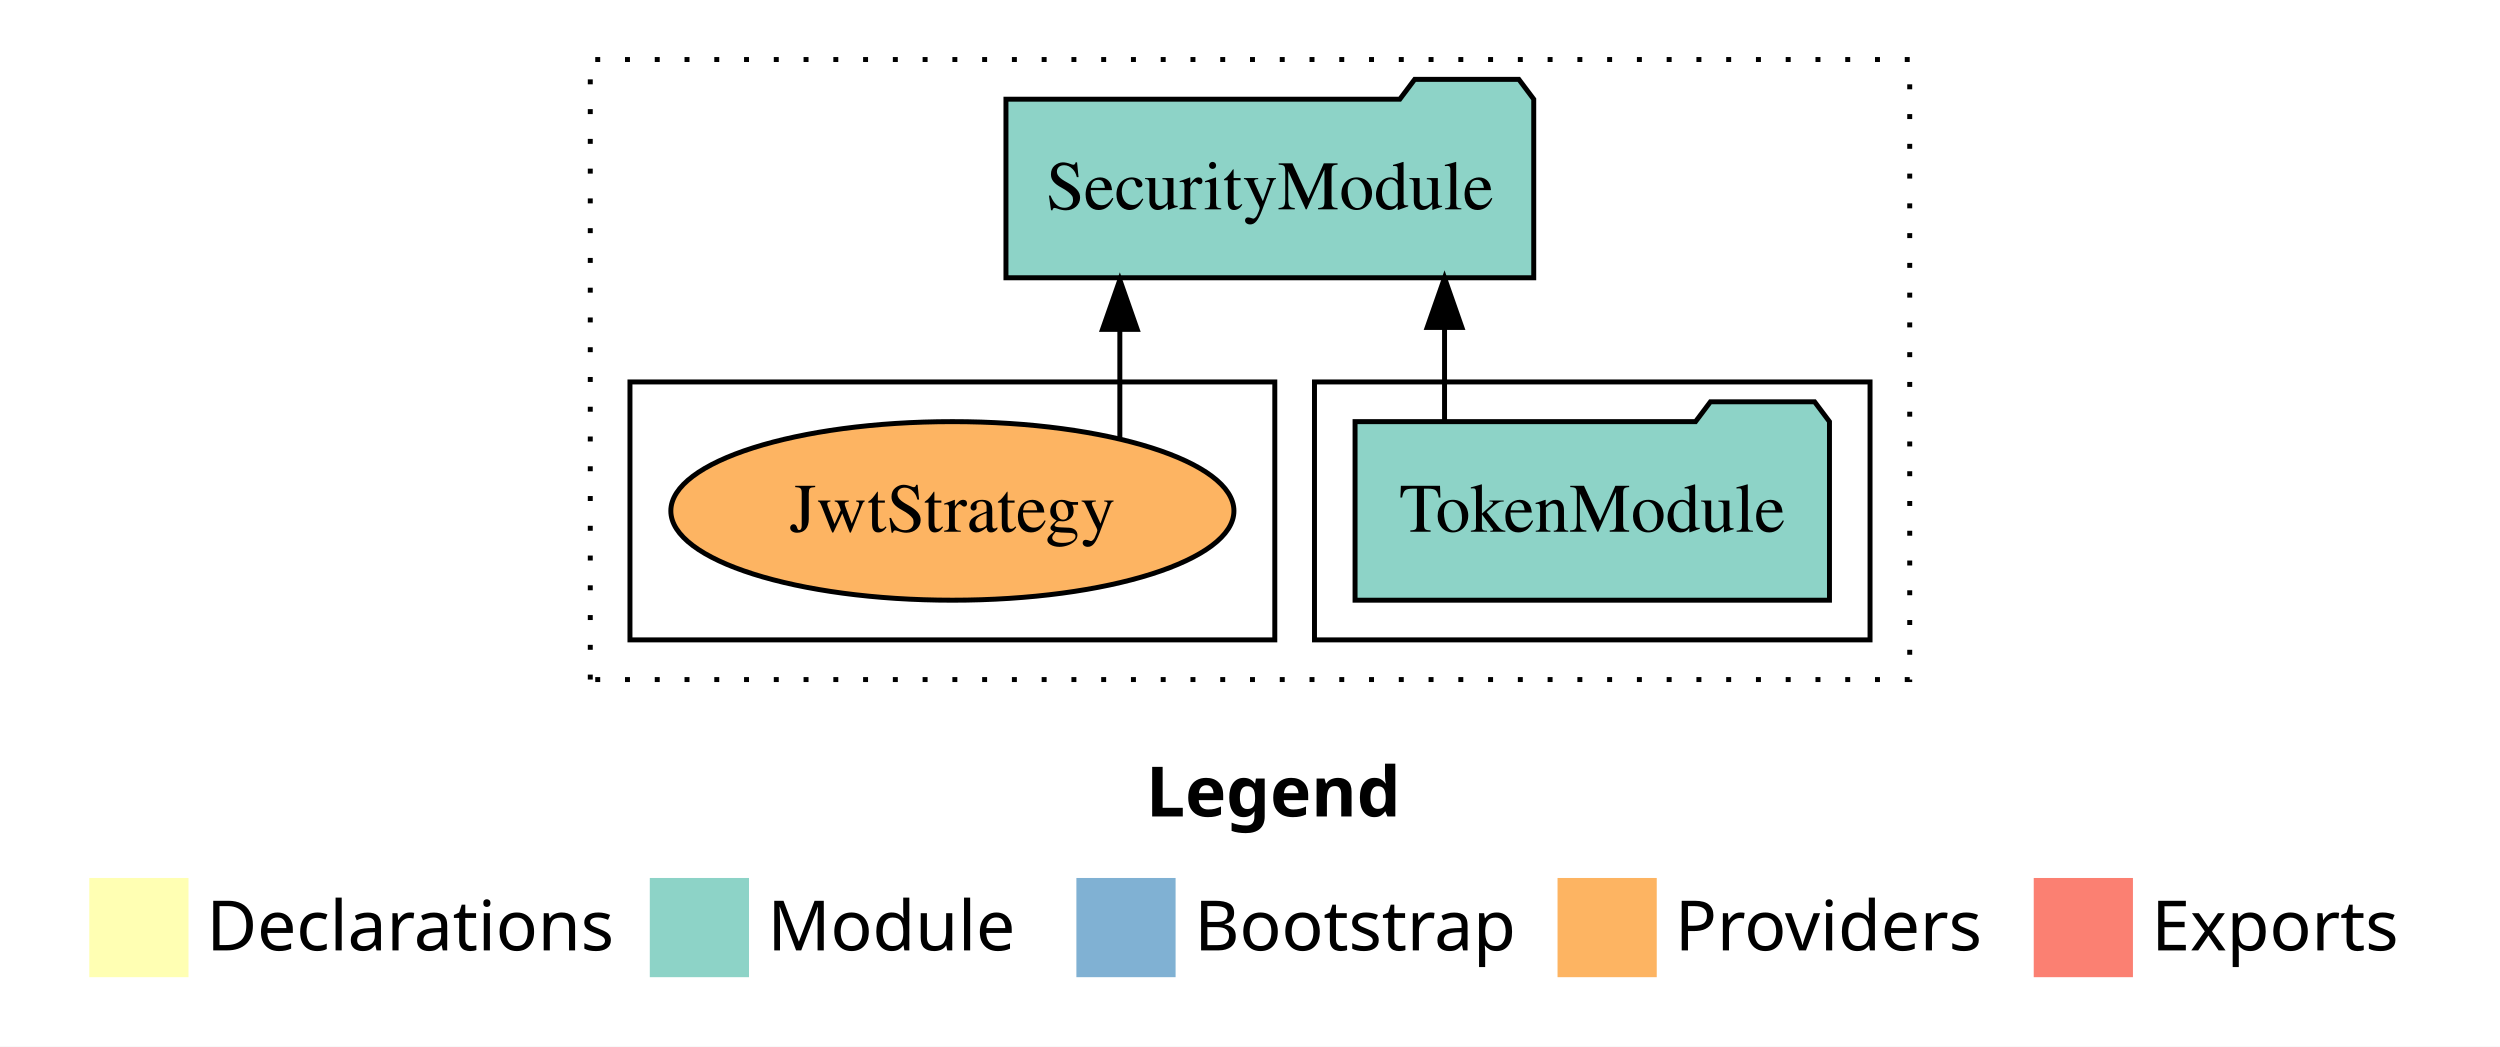
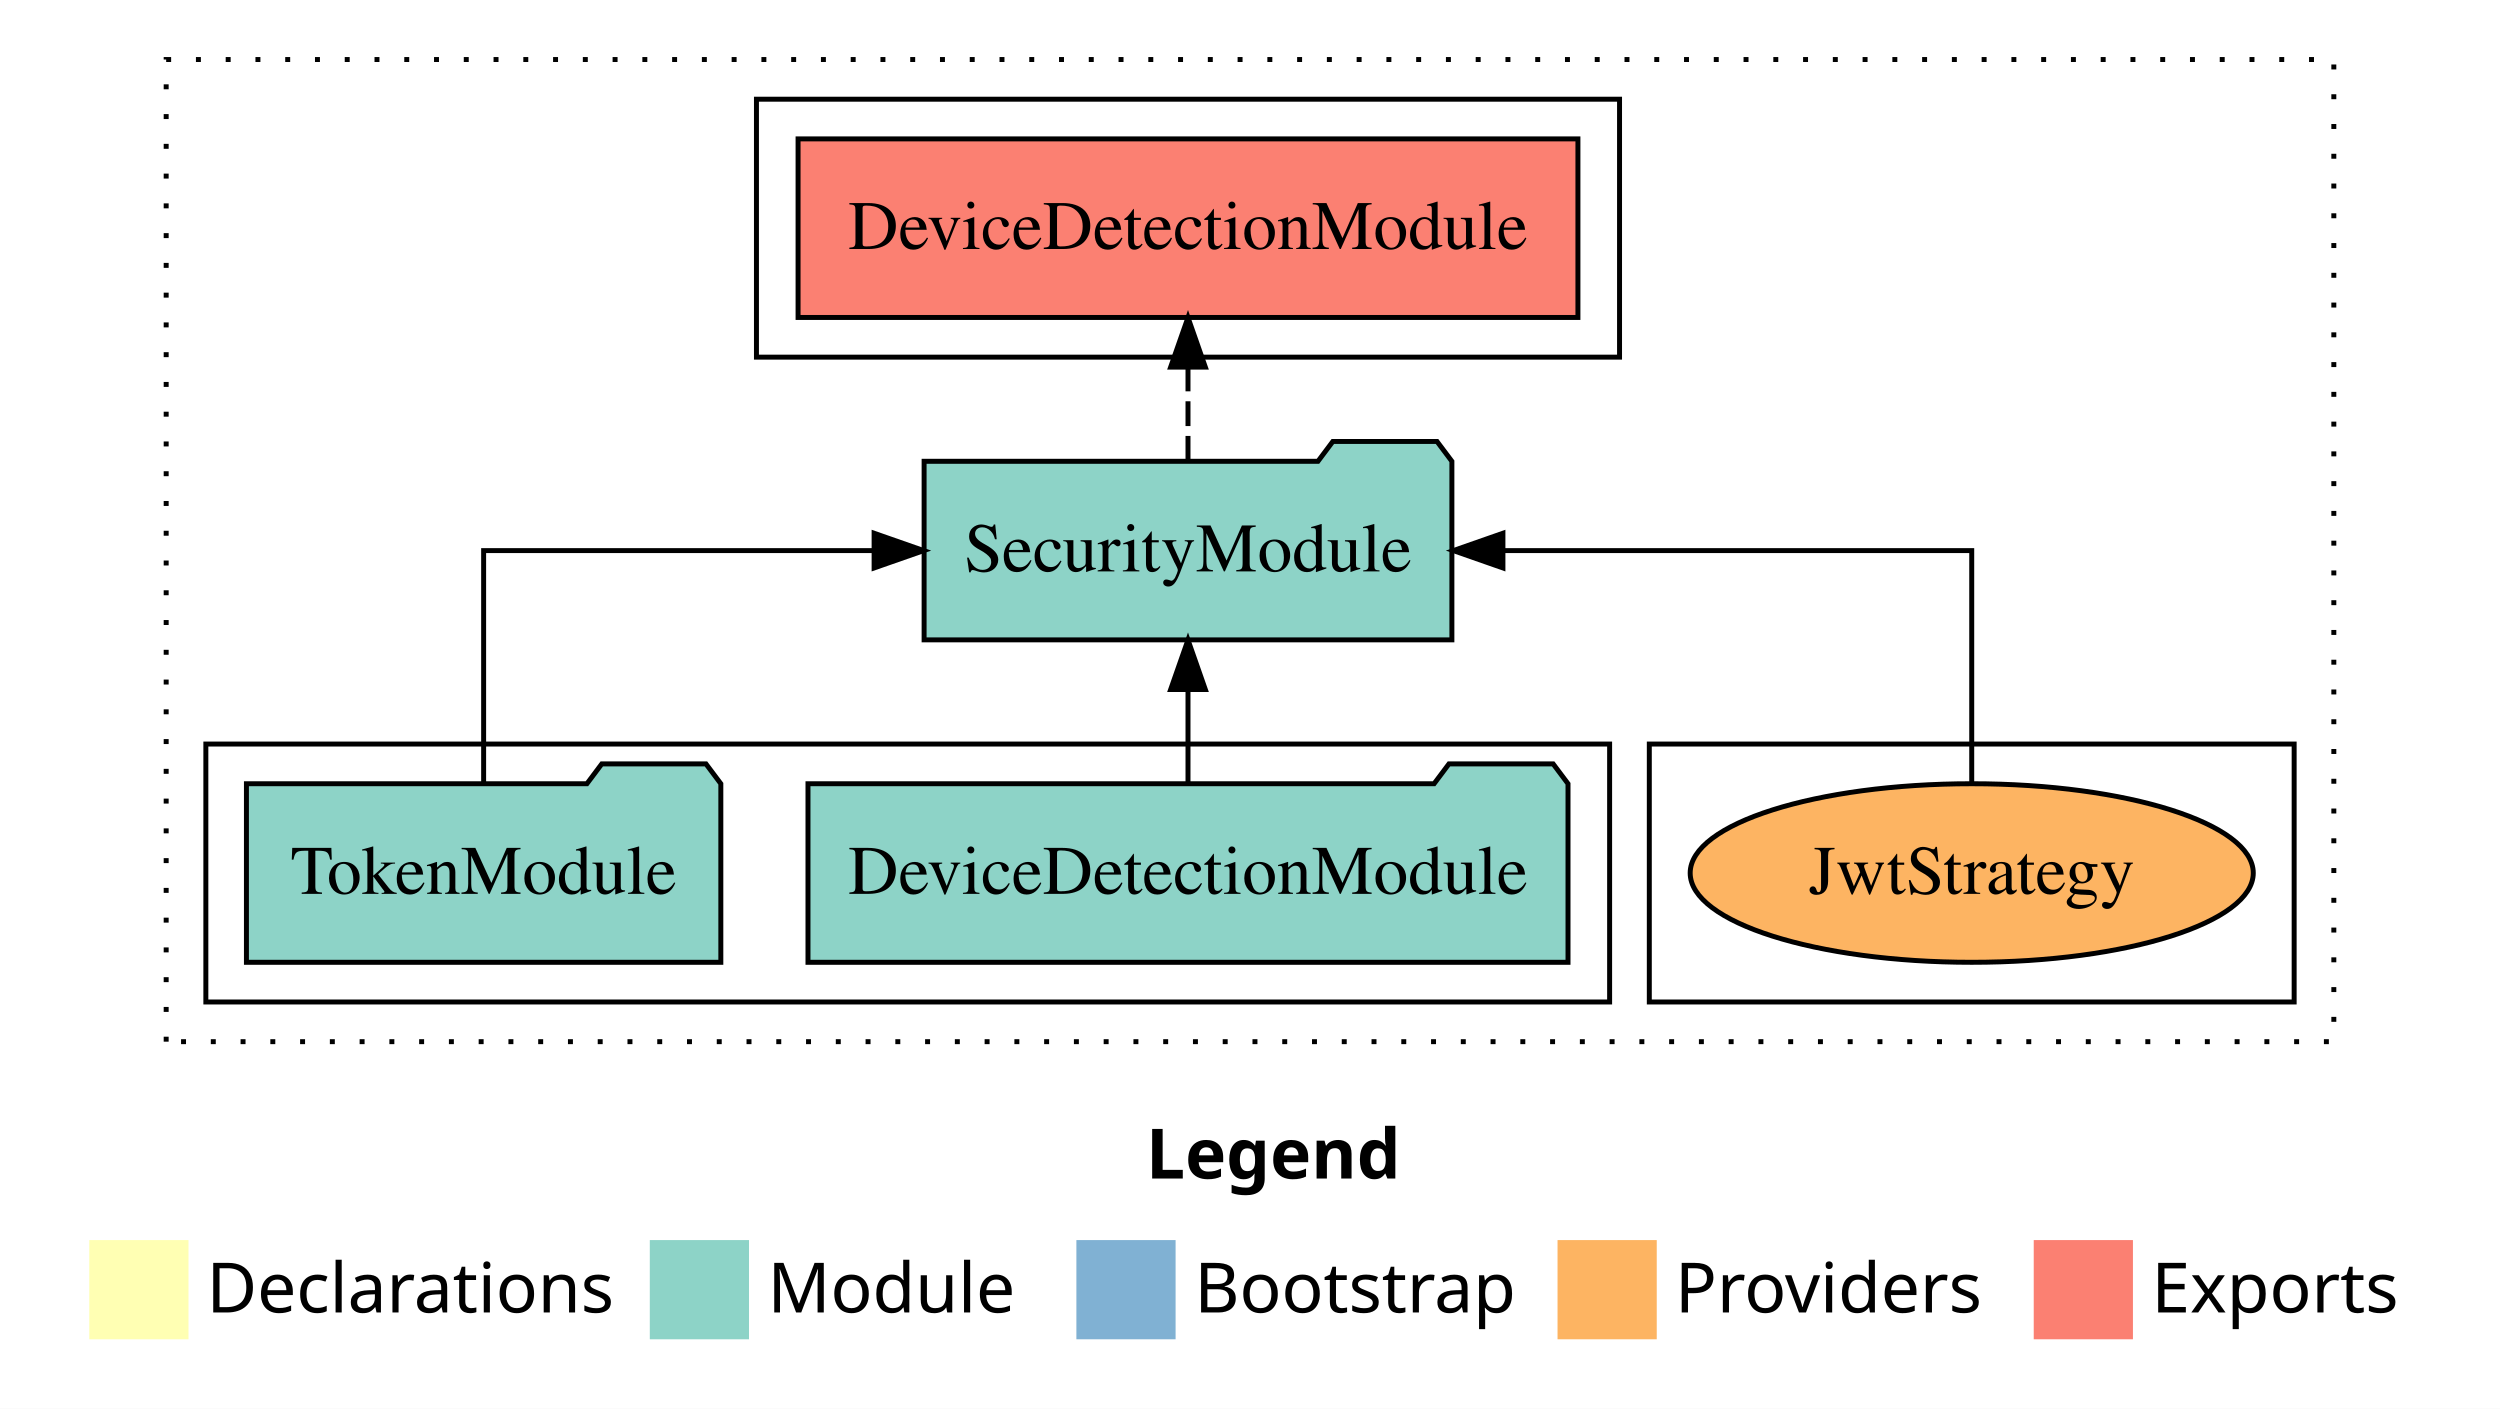
- <svg xmlns="http://www.w3.org/2000/svg" width="504pt" height="211pt" viewBox="0.00 0.00 504.00 211.00">
-   <g id="graph0" class="graph" transform="scale(1 1) rotate(0) translate(4 207)">
-     <polygon fill="white" stroke="transparent" points="-4,4 -4,-207 500,-207 500,4 -4,4" />
+ <svg xmlns="http://www.w3.org/2000/svg" width="504pt" height="284pt" viewBox="0.00 0.00 504.00 284.00">
+   <g id="graph0" class="graph" transform="scale(1 1) rotate(0) translate(4 280)">
+     <polygon fill="white" stroke="transparent" points="-4,4 -4,-280 500,-280 500,4 -4,4" />
    <text text-anchor="start" x="227.01" y="-42.4" font-family="Times-12" font-weight="bold" font-size="14.00">Legend</text>
    <polygon fill="#ffffb3" stroke="transparent" points="14,-10 14,-30 34,-30 34,-10 14,-10" />
    <text text-anchor="start" x="37.63" y="-15.4" font-family="Times-12" font-size="14.00">  Declarations</text>
    <polygon fill="#8dd3c7" stroke="transparent" points="127,-10 127,-30 147,-30 147,-10 127,-10" />
    <text text-anchor="start" x="150.73" y="-15.4" font-family="Times-12" font-size="14.00">  Module</text>
    <polygon fill="#80b1d3" stroke="transparent" points="213,-10 213,-30 233,-30 233,-10 213,-10" />
    <text text-anchor="start" x="236.78" y="-15.4" font-family="Times-12" font-size="14.00">  Bootstrap</text>
    <polygon fill="#fdb462" stroke="transparent" points="310,-10 310,-30 330,-30 330,-10 310,-10" />
    <text text-anchor="start" x="333.67" y="-15.4" font-family="Times-12" font-size="14.00">  Providers</text>
    <polygon fill="#fb8072" stroke="transparent" points="406,-10 406,-30 426,-30 426,-10 406,-10" />
    <text text-anchor="start" x="429.73" y="-15.4" font-family="Times-12" font-size="14.00">  Exports</text>
    <g id="clust1" class="cluster">
-       <polygon fill="none" stroke="black" stroke-dasharray="1,5" points="115,-70 115,-195 381,-195 381,-70 115,-70" />
+       <polygon fill="none" stroke="black" stroke-dasharray="1,5" points="29.5,-70 29.5,-268 466.5,-268 466.5,-70 29.5,-70" />
+     </g>
+     <g id="clust4" class="cluster">
+       <polygon fill="none" stroke="black" points="148.5,-208 148.5,-260 322.5,-260 322.5,-208 148.5,-208" />
+     </g>
+     <g id="clust6" class="cluster">
+       <polygon fill="none" stroke="black" points="328.5,-78 328.5,-130 458.5,-130 458.5,-78 328.5,-78" />
    </g>
    <g id="clust3" class="cluster">
-       <polygon fill="none" stroke="black" points="261,-78 261,-130 373,-130 373,-78 261,-78" />
-     </g>
-     <g id="clust6" class="cluster">
-       <polygon fill="none" stroke="black" points="123,-78 123,-130 253,-130 253,-78 123,-78" />
+       <polygon fill="none" stroke="black" points="37.5,-78 37.5,-130 320.5,-130 320.5,-78 37.5,-78" />
    </g>
    <g id="node1" class="node">
-       <polygon fill="#8dd3c7" stroke="black" points="364.82,-122 361.82,-126 340.82,-126 337.82,-122 269.18,-122 269.18,-86 364.82,-86 364.82,-122" />
-       <text text-anchor="middle" x="317" y="-99.8" font-family="Times,serif" font-size="14.00">TokenModule</text>
+       <polygon fill="#8dd3c7" stroke="black" points="312.11,-122 309.11,-126 288.11,-126 285.11,-122 158.89,-122 158.89,-86 312.11,-86 312.11,-122" />
+       <text text-anchor="middle" x="235.5" y="-99.8" font-family="Times,serif" font-size="14.00">DeviceDetectionModule</text>
+     </g>
+     <g id="node3" class="node">
+       <polygon fill="#8dd3c7" stroke="black" points="288.7,-187 285.7,-191 264.7,-191 261.7,-187 182.3,-187 182.3,-151 288.7,-151 288.7,-187" />
+       <text text-anchor="middle" x="235.5" y="-164.8" font-family="Times,serif" font-size="14.00">SecurityModule</text>
+     </g>
+     <g id="edge1" class="edge">
+       <path fill="none" stroke="black" d="M235.5,-122.11C235.5,-122.11 235.5,-140.99 235.5,-140.99" />
+       <polygon fill="black" stroke="black" points="232,-140.99 235.5,-150.99 239,-140.99 232,-140.99" />
    </g>
    <g id="node2" class="node">
-       <polygon fill="#8dd3c7" stroke="black" points="305.2,-187 302.2,-191 281.2,-191 278.2,-187 198.8,-187 198.8,-151 305.2,-151 305.2,-187" />
-       <text text-anchor="middle" x="252" y="-164.8" font-family="Times,serif" font-size="14.00">SecurityModule</text>
-     </g>
-     <g id="edge1" class="edge">
-       <path fill="none" stroke="black" d="M287.22,-122.11C287.22,-122.11 287.22,-140.99 287.22,-140.99" />
-       <polygon fill="black" stroke="black" points="283.72,-140.99 287.22,-150.99 290.72,-140.99 283.72,-140.99" />
-     </g>
-     <g id="node3" class="node">
-       <ellipse fill="#fdb462" stroke="black" cx="188" cy="-104" rx="56.76" ry="18" />
-       <text text-anchor="middle" x="188" y="-99.8" font-family="Times,serif" font-size="14.00">JwtStrategy</text>
+       <polygon fill="#8dd3c7" stroke="black" points="141.32,-122 138.32,-126 117.32,-126 114.32,-122 45.68,-122 45.68,-86 141.32,-86 141.32,-122" />
+       <text text-anchor="middle" x="93.5" y="-99.8" font-family="Times,serif" font-size="14.00">TokenModule</text>
    </g>
    <g id="edge2" class="edge">
-       <path fill="none" stroke="black" d="M221.76,-118.75C221.76,-118.75 221.76,-140.59 221.76,-140.59" />
-       <polygon fill="black" stroke="black" points="218.26,-140.59 221.76,-150.59 225.26,-140.59 218.26,-140.59" />
+       <path fill="none" stroke="black" d="M93.5,-122.11C93.5,-141.34 93.5,-169 93.5,-169 93.5,-169 172.22,-169 172.22,-169" />
+       <polygon fill="black" stroke="black" points="172.22,-172.5 182.22,-169 172.22,-165.5 172.22,-172.5" />
+     </g>
+     <g id="node4" class="node">
+       <polygon fill="#fb8072" stroke="black" points="314.11,-252 156.89,-252 156.89,-216 314.11,-216 314.11,-252" />
+       <text text-anchor="middle" x="235.5" y="-229.8" font-family="Times,serif" font-size="14.00">DeviceDetectionModule </text>
+     </g>
+     <g id="edge3" class="edge">
+       <path fill="none" stroke="black" stroke-dasharray="5,2" d="M235.5,-187.11C235.5,-187.11 235.5,-205.99 235.5,-205.99" />
+       <polygon fill="black" stroke="black" points="232,-205.99 235.5,-215.99 239,-205.99 232,-205.99" />
+     </g>
+     <g id="node5" class="node">
+       <ellipse fill="#fdb462" stroke="black" cx="393.5" cy="-104" rx="56.76" ry="18" />
+       <text text-anchor="middle" x="393.5" y="-99.8" font-family="Times,serif" font-size="14.00">JwtStrategy</text>
+     </g>
+     <g id="edge4" class="edge">
+       <path fill="none" stroke="black" d="M393.5,-122.11C393.5,-141.34 393.5,-169 393.5,-169 393.5,-169 298.99,-169 298.99,-169" />
+       <polygon fill="black" stroke="black" points="298.99,-165.5 288.99,-169 298.99,-172.5 298.99,-165.5" />
    </g>
  </g>
</svg>
